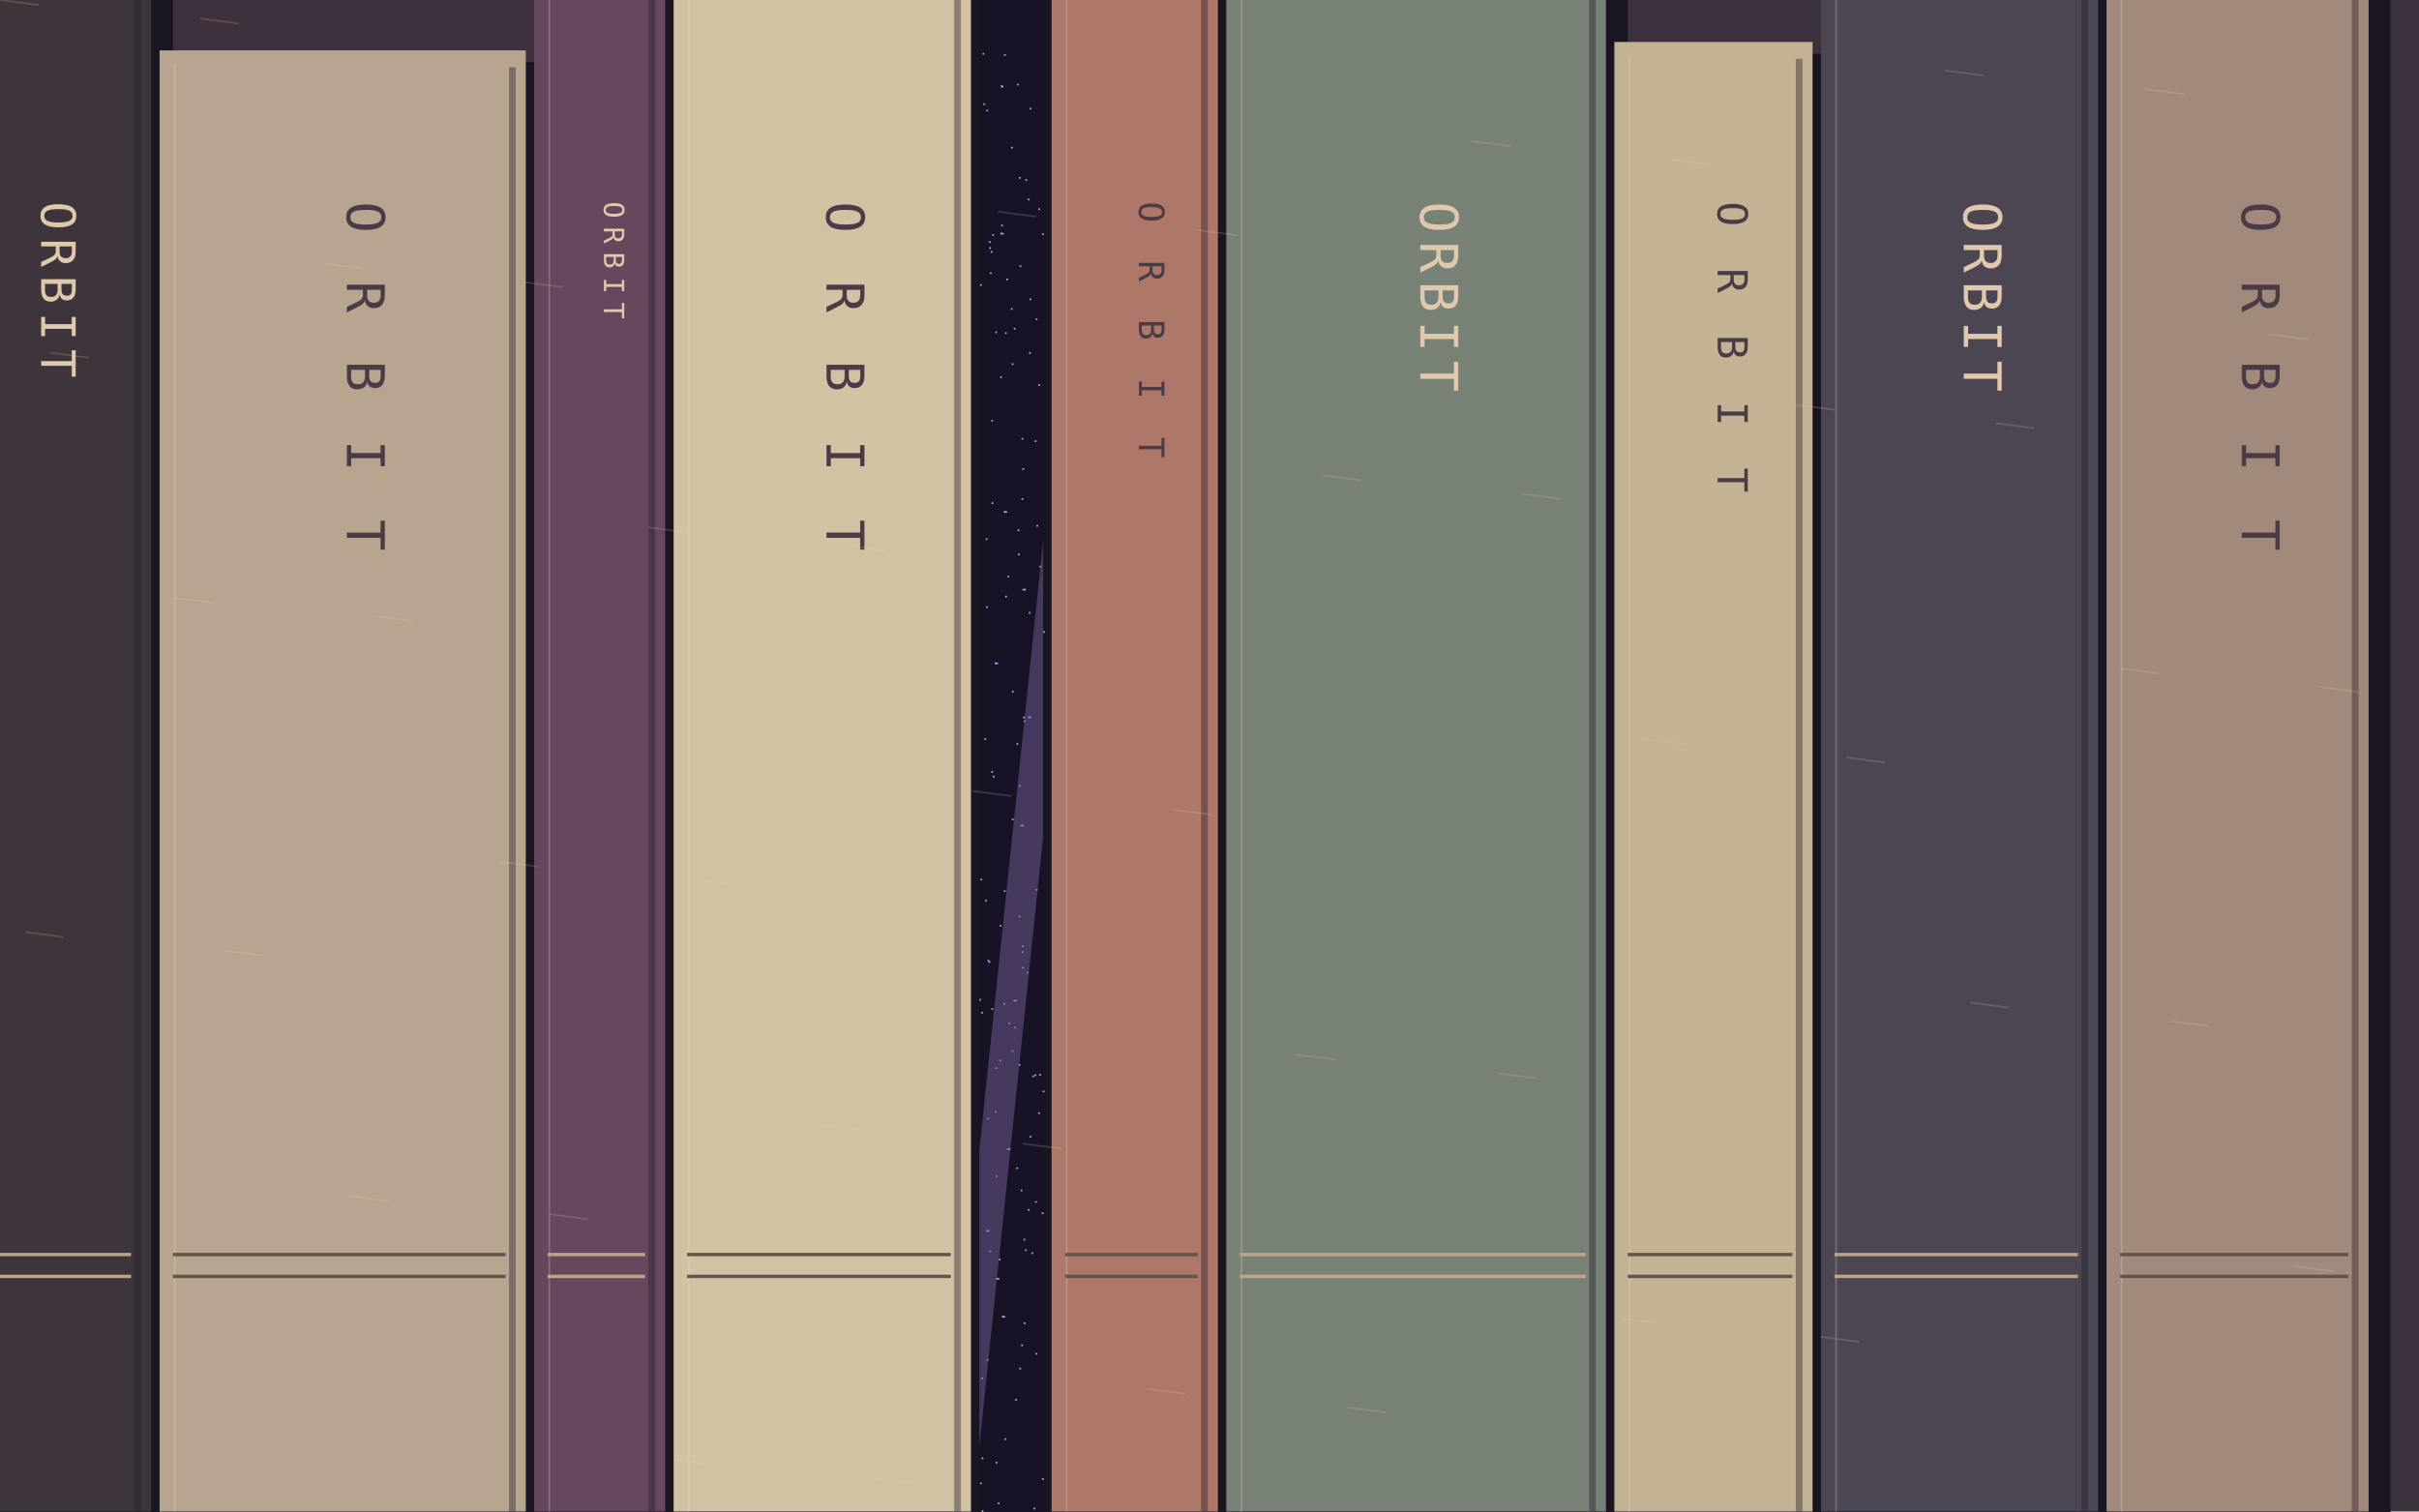
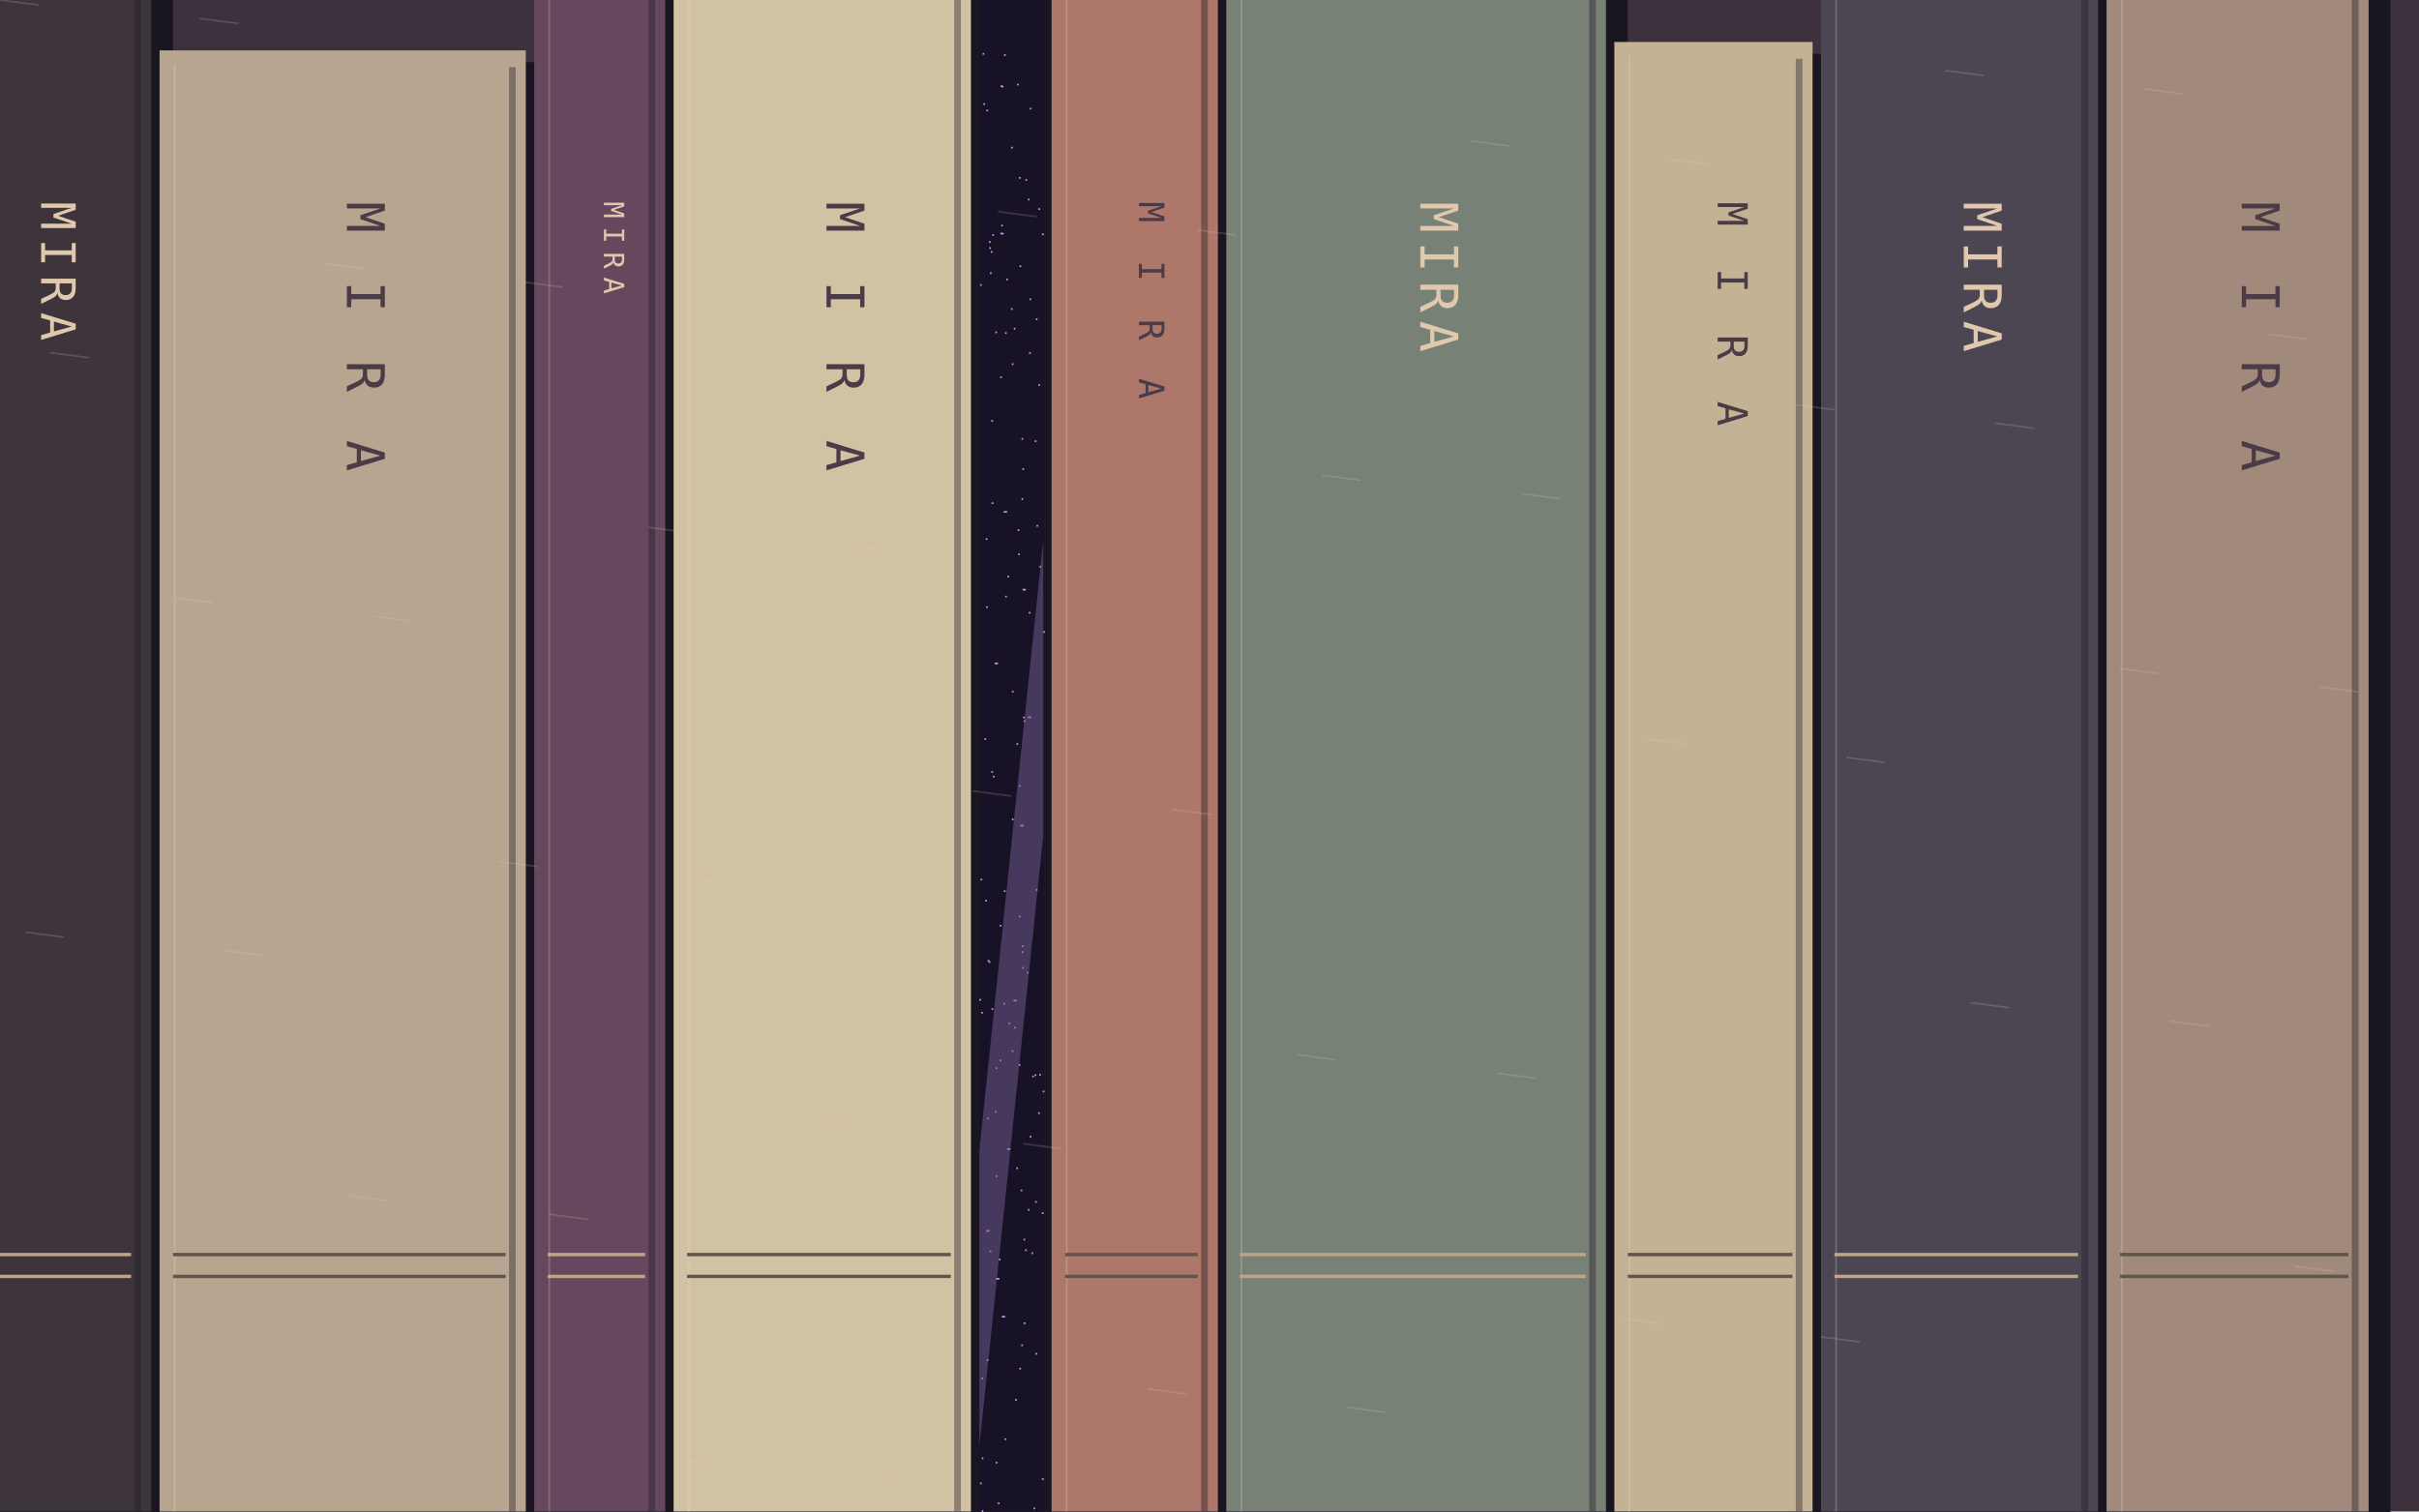
<svg xmlns="http://www.w3.org/2000/svg" width="1440" height="900" viewBox="0 0 1440 900" role="img" aria-label="Unequal worn book spines fill the screen vertically; a single narrow gap between them exposes violet stars.">
  <rect x="0" y="0" width="1440" height="900" fill="#3c313d" />
  <rect x="-38" y="-53" width="141" height="960" fill="#191521" />
  <rect x="-46" y="-60" width="136" height="960" fill="#3d353b" />
  <line x1="-37" y1="-52" x2="-37" y2="900" stroke="#eee0c4" stroke-width="1" opacity=".25" />
  <line x1="82" y1="-50" x2="82" y2="900" stroke="#241c29" stroke-width="4" opacity=".4" />
-   <text x="24.5" y="120" font-size="28.2" fill="#e0c8ac" font-family="Menlo,Consolas,monospace" transform="rotate(90 24.5 120)" letter-spacing="5">ORBIT</text>
+   <text x="24.5" y="120" font-size="28.2" fill="#e0c8ac" font-family="Menlo,Consolas,monospace" transform="rotate(90 24.5 120)" letter-spacing="5">MIRA</text>
  <line x1="-38" y1="747" x2="78" y2="747" stroke="#bca589" stroke-width="2" />
  <line x1="-38" y1="760" x2="78" y2="760" stroke="#bca589" stroke-width="2" />
  <rect x="103" y="37" width="223" height="870" fill="#191521" />
  <rect x="95" y="30" width="218" height="870" fill="#b7a58f" />
  <line x1="104" y1="38" x2="104" y2="900" stroke="#eee0c4" stroke-width="1" opacity=".25" />
  <line x1="305" y1="40" x2="305" y2="900" stroke="#241c29" stroke-width="4" opacity=".4" />
-   <text x="206.5" y="120" font-size="31" fill="#4b3b47" font-family="Menlo,Consolas,monospace" transform="rotate(90 206.5 120)" letter-spacing="5">O R B I T</text>
+   <text x="206.5" y="120" font-size="31" fill="#4b3b47" font-family="Menlo,Consolas,monospace" transform="rotate(90 206.5 120)" letter-spacing="5">M I R A</text>
  <line x1="103" y1="747" x2="301" y2="747" stroke="#635449" stroke-width="2" />
  <line x1="103" y1="760" x2="301" y2="760" stroke="#635449" stroke-width="2" />
  <rect x="326" y="-83" width="83" height="990" fill="#191521" />
  <rect x="318" y="-90" width="78" height="990" fill="#66475e" />
  <line x1="327" y1="-82" x2="327" y2="900" stroke="#eee0c4" stroke-width="1" opacity=".25" />
  <line x1="388" y1="-80" x2="388" y2="900" stroke="#241c29" stroke-width="4" opacity=".4" />
-   <text x="359.5" y="120" font-size="16.6" fill="#e0c8ac" font-family="Menlo,Consolas,monospace" transform="rotate(90 359.5 120)" letter-spacing="5">ORBIT</text>
+   <text x="359.5" y="120" font-size="16.6" fill="#e0c8ac" font-family="Menlo,Consolas,monospace" transform="rotate(90 359.5 120)" letter-spacing="5">MIRA</text>
  <line x1="326" y1="747" x2="384" y2="747" stroke="#bca589" stroke-width="2" />
  <line x1="326" y1="760" x2="384" y2="760" stroke="#bca589" stroke-width="2" />
  <rect x="409" y="-23" width="182" height="930" fill="#191521" />
  <rect x="401" y="-30" width="177" height="930" fill="#d2c2a4" />
  <line x1="410" y1="-22" x2="410" y2="900" stroke="#eee0c4" stroke-width="1" opacity=".25" />
  <line x1="570" y1="-20" x2="570" y2="900" stroke="#241c29" stroke-width="4" opacity=".4" />
-   <text x="492" y="120" font-size="31" fill="#4b3b47" font-family="Menlo,Consolas,monospace" transform="rotate(90 492 120)" letter-spacing="5">O R B I T</text>
+   <text x="492" y="120" font-size="31" fill="#4b3b47" font-family="Menlo,Consolas,monospace" transform="rotate(90 492 120)" letter-spacing="5">M I R A</text>
  <line x1="409" y1="747" x2="566" y2="747" stroke="#635449" stroke-width="2" />
  <line x1="409" y1="760" x2="566" y2="760" stroke="#635449" stroke-width="2" />
  <rect x="591" y="-173" width="43" height="1080" fill="#191521" />
  <rect x="583" y="-180" width="38" height="1080" fill="#1b172b" />
  <rect x="583" y="0" width="38" height="900" fill="#171226" />
  <rect x="604.3" y="833.0" width="1" height="1" fill="#cda9ff" opacity="0.9" />
  <rect x="603.5" y="195.2" width="1" height="1" fill="#cda9ff" opacity="0.9" />
  <rect x="614.5" y="640.4" width="1" height="1" fill="#cda9ff" opacity="0.9" />
  <rect x="601.8" y="183.5" width="1" height="1" fill="#cda9ff" opacity="0.9" />
  <rect x="595.0" y="630.9" width="1" height="1" fill="#cda9ff" opacity="0.9" />
  <rect x="592.1" y="394.5" width="2" height="1" fill="#cda9ff" opacity="0.9" />
  <rect x="598.3" y="197.8" width="1" height="1" fill="#cda9ff" opacity="0.9" />
  <rect x="618.8" y="336.9" width="1" height="1" fill="#cda9ff" opacity="0.9" />
  <rect x="618.0" y="662.3" width="1" height="1" fill="#cda9ff" opacity="0.9" />
  <rect x="596.4" y="783.5" width="2" height="1" fill="#cda9ff" opacity="0.9" />
  <rect x="598.4" y="354.7" width="1" height="1" fill="#cda9ff" opacity="0.9" />
  <rect x="587.1" y="361.0" width="1" height="1" fill="#cda9ff" opacity="0.9" />
  <rect x="620.7" y="649.4" width="1" height="1" fill="#cda9ff" opacity="0.9" />
  <rect x="611.9" y="118.3" width="1" height="1" fill="#cda9ff" opacity="0.9" />
  <rect x="594.0" y="894.6" width="1" height="1" fill="#cda9ff" opacity="0.9" />
  <rect x="599.0" y="165.9" width="1" height="1" fill="#cda9ff" opacity="0.9" />
  <rect x="610.2" y="743.9" width="1" height="1" fill="#cda9ff" opacity="0.9" />
  <rect x="592.7" y="870.4" width="1" height="1" fill="#cda9ff" opacity="0.9" />
  <rect x="590.1" y="459.1" width="1" height="1" fill="#cda9ff" opacity="0.9" />
  <rect x="594.6" y="749.4" width="1" height="1" fill="#cda9ff" opacity="0.9" />
  <rect x="611.9" y="719.9" width="1" height="1" fill="#cda9ff" opacity="0.9" />
  <rect x="583.4" y="169.2" width="1" height="1" fill="#cda9ff" opacity="0.9" />
  <rect x="596.3" y="51.1" width="1" height="1" fill="#cda9ff" opacity="0.9" />
  <rect x="605.1" y="442.5" width="1" height="1" fill="#cda9ff" opacity="0.9" />
  <rect x="589.3" y="162.1" width="1" height="1" fill="#cda9ff" opacity="0.9" />
  <rect x="584.4" y="867.8" width="1" height="1" fill="#cda9ff" opacity="0.9" />
  <rect x="602.4" y="411.3" width="1" height="1" fill="#cda9ff" opacity="0.9" />
  <rect x="597.5" y="304.3" width="2" height="1" fill="#cda9ff" opacity="0.9" />
  <rect x="586.5" y="535.8" width="1" height="1" fill="#cda9ff" opacity="0.9" />
  <rect x="620.3" y="139.0" width="1" height="1" fill="#cda9ff" opacity="0.9" />
  <rect x="608.3" y="566.4" width="1" height="1" fill="#cda9ff" opacity="0.9" />
  <rect x="584.9" y="31.6" width="1" height="1" fill="#cda9ff" opacity="0.9" />
  <rect x="608.7" y="350.6" width="2" height="1" fill="#cda9ff" opacity="0.9" />
  <rect x="616.6" y="529.3" width="1" height="1" fill="#cda9ff" opacity="0.9" />
  <rect x="587.9" y="571.6" width="1" height="1" fill="#cda9ff" opacity="0.9" />
  <rect x="612.9" y="177.7" width="1" height="1" fill="#cda9ff" opacity="0.9" />
  <rect x="595.7" y="50.8" width="1" height="1" fill="#cda9ff" opacity="0.9" />
  <rect x="611.9" y="426.6" width="2" height="1" fill="#cda9ff" opacity="0.9" />
  <rect x="615.3" y="897.7" width="1" height="1" fill="#cda9ff" opacity="0.9" />
  <rect x="583.0" y="594.8" width="1" height="1" fill="#cda9ff" opacity="0.9" />
  <rect x="592.5" y="197.4" width="1" height="1" fill="#cda9ff" opacity="0.9" />
  <rect x="586.8" y="320.5" width="1" height="1" fill="#cda9ff" opacity="0.9" />
  <rect x="596.0" y="133.8" width="1" height="1" fill="#cda9ff" opacity="0.9" />
  <rect x="606.5" y="545.2" width="1" height="1" fill="#cda9ff" opacity="0.9" />
  <rect x="618.1" y="124.0" width="1" height="1" fill="#cda9ff" opacity="0.9" />
  <rect x="608.1" y="260.8" width="1" height="1" fill="#cda9ff" opacity="0.9" />
  <rect x="610.4" y="106.7" width="1" height="1" fill="#cda9ff" opacity="0.9" />
  <rect x="614.0" y="745.7" width="1" height="1" fill="#cda9ff" opacity="0.9" />
  <rect x="620.3" y="880.2" width="1" height="1" fill="#cda9ff" opacity="0.9" />
  <rect x="588.7" y="143.6" width="1" height="1" fill="#cda9ff" opacity="0.9" />
  <rect x="609.3" y="737.6" width="1" height="1" fill="#cda9ff" opacity="0.9" />
  <rect x="618.6" y="639.4" width="1" height="1" fill="#cda9ff" opacity="0.9" />
  <rect x="608.1" y="296.6" width="1" height="1" fill="#cda9ff" opacity="0.9" />
  <rect x="608.6" y="278.8" width="1" height="1" fill="#cda9ff" opacity="0.9" />
  <rect x="602.4" y="487.4" width="1" height="1" fill="#cda9ff" opacity="0.9" />
  <rect x="603.8" y="611.4" width="1" height="1" fill="#cda9ff" opacity="0.9" />
  <rect x="606.4" y="633.6" width="1" height="1" fill="#cda9ff" opacity="0.9" />
  <rect x="584.2" y="820.2" width="1" height="1" fill="#cda9ff" opacity="0.9" />
  <rect x="591.1" y="461.9" width="1" height="1" fill="#cda9ff" opacity="0.9" />
  <rect x="616.6" y="189.6" width="1" height="1" fill="#cda9ff" opacity="0.9" />
  <rect x="584.4" y="899.2" width="1" height="1" fill="#cda9ff" opacity="0.9" />
  <rect x="592.2" y="661.5" width="1" height="1" fill="#cda9ff" opacity="0.9" />
  <rect x="608.5" y="575.8" width="1" height="1" fill="#cda9ff" opacity="0.9" />
  <rect x="590.2" y="600.3" width="1" height="1" fill="#cda9ff" opacity="0.9" />
  <rect x="588.9" y="147.2" width="1" height="1" fill="#cda9ff" opacity="0.9" />
  <rect x="618.1" y="228.8" width="1" height="1" fill="#cda9ff" opacity="0.9" />
  <rect x="592.8" y="699.9" width="1" height="1" fill="#cda9ff" opacity="0.9" />
  <rect x="606.7" y="467.5" width="1" height="1" fill="#cda9ff" opacity="0.9" />
  <rect x="607.4" y="491.1" width="2" height="1" fill="#cda9ff" opacity="0.9" />
  <rect x="595.4" y="224.1" width="1" height="1" fill="#cda9ff" opacity="0.9" />
  <rect x="590.7" y="139.4" width="1" height="1" fill="#cda9ff" opacity="0.9" />
  <rect x="613.0" y="676.3" width="1" height="1" fill="#cda9ff" opacity="0.9" />
  <rect x="603.3" y="595.3" width="2" height="1" fill="#cda9ff" opacity="0.9" />
  <rect x="590.3" y="299.1" width="1" height="1" fill="#cda9ff" opacity="0.9" />
  <rect x="616.2" y="715.2" width="1" height="1" fill="#cda9ff" opacity="0.9" />
  <rect x="586.0" y="439.6" width="1" height="1" fill="#cda9ff" opacity="0.9" />
  <rect x="606.1" y="329.6" width="1" height="1" fill="#cda9ff" opacity="0.9" />
  <rect x="613.0" y="64.2" width="1" height="1" fill="#cda9ff" opacity="0.9" />
  <rect x="605.4" y="49.9" width="1" height="1" fill="#cda9ff" opacity="0.9" />
  <rect x="595.5" y="138.6" width="2" height="1" fill="#cda9ff" opacity="0.9" />
  <rect x="597.3" y="597.2" width="1" height="1" fill="#cda9ff" opacity="0.9" />
  <rect x="608.4" y="562.9" width="1" height="1" fill="#cda9ff" opacity="0.9" />
  <rect x="611.2" y="578.6" width="1" height="1" fill="#cda9ff" opacity="0.9" />
  <rect x="602.3" y="625.4" width="1" height="1" fill="#cda9ff" opacity="0.9" />
  <rect x="588.5" y="572.3" width="1" height="1" fill="#cda9ff" opacity="0.9" />
  <rect x="587.2" y="65.3" width="1" height="1" fill="#cda9ff" opacity="0.9" />
  <rect x="592.6" y="635.5" width="1" height="1" fill="#cda9ff" opacity="0.9" />
  <rect x="600.4" y="608.8" width="1" height="1" fill="#cda9ff" opacity="0.9" />
  <rect x="612.6" y="209.7" width="1" height="1" fill="#cda9ff" opacity="0.9" />
  <rect x="592.9" y="760.9" width="2" height="1" fill="#cda9ff" opacity="0.9" />
  <rect x="609.4" y="787.4" width="1" height="1" fill="#cda9ff" opacity="0.9" />
  <rect x="616.0" y="262.2" width="1" height="1" fill="#cda9ff" opacity="0.9" />
  <rect x="587.4" y="809.3" width="1" height="1" fill="#cda9ff" opacity="0.9" />
  <rect x="598.0" y="856.4" width="1" height="1" fill="#cda9ff" opacity="0.9" />
  <rect x="605.8" y="315.2" width="1" height="1" fill="#cda9ff" opacity="0.9" />
  <rect x="583.7" y="523.2" width="1" height="1" fill="#cda9ff" opacity="0.9" />
  <rect x="590.1" y="250.1" width="1" height="1" fill="#cda9ff" opacity="0.9" />
  <rect x="616.4" y="805.6" width="1" height="1" fill="#cda9ff" opacity="0.9" />
  <rect x="612.4" y="364.4" width="1" height="1" fill="#cda9ff" opacity="0.9" />
  <rect x="621.0" y="375.8" width="1" height="1" fill="#cda9ff" opacity="0.9" />
  <rect x="609.0" y="426.7" width="1" height="1" fill="#cda9ff" opacity="0.9" />
  <rect x="609.4" y="428.9" width="1" height="1" fill="#cda9ff" opacity="0.9" />
  <rect x="606.8" y="814.4" width="1" height="1" fill="#cda9ff" opacity="0.9" />
  <rect x="597.7" y="32.3" width="1" height="1" fill="#cda9ff" opacity="0.9" />
  <rect x="595.1" y="550.7" width="1" height="1" fill="#cda9ff" opacity="0.9" />
  <rect x="607.9" y="800.5" width="1" height="1" fill="#cda9ff" opacity="0.9" />
  <rect x="615.9" y="639.7" width="1" height="1" fill="#cda9ff" opacity="0.9" />
  <rect x="606.9" y="158.0" width="1" height="1" fill="#cda9ff" opacity="0.9" />
  <rect x="584.1" y="602.5" width="1" height="1" fill="#cda9ff" opacity="0.9" />
  <rect x="607.6" y="708.3" width="1" height="1" fill="#cda9ff" opacity="0.9" />
  <rect x="585.4" y="61.5" width="1" height="1" fill="#cda9ff" opacity="0.9" />
  <rect x="606.6" y="105.4" width="1" height="1" fill="#cda9ff" opacity="0.9" />
  <rect x="589.1" y="744.6" width="1" height="1" fill="#cda9ff" opacity="0.9" />
  <rect x="602.3" y="216.3" width="1" height="1" fill="#cda9ff" opacity="0.9" />
  <rect x="617.0" y="312.6" width="1" height="1" fill="#cda9ff" opacity="0.9" />
  <rect x="589.8" y="149.5" width="1" height="1" fill="#cda9ff" opacity="0.9" />
  <rect x="587.1" y="732.4" width="2" height="1" fill="#cda9ff" opacity="0.9" />
  <rect x="599.5" y="683.7" width="2" height="1" fill="#cda9ff" opacity="0.9" />
  <rect x="587.6" y="665.5" width="1" height="1" fill="#cda9ff" opacity="0.9" />
  <rect x="599.7" y="342.8" width="1" height="1" fill="#cda9ff" opacity="0.9" />
  <rect x="583.4" y="882.7" width="1" height="1" fill="#cda9ff" opacity="0.9" />
  <rect x="620.2" y="721.9" width="1" height="1" fill="#cda9ff" opacity="0.9" />
  <rect x="605.0" y="695.1" width="1" height="1" fill="#cda9ff" opacity="0.9" />
  <rect x="597.6" y="530.1" width="1" height="1" fill="#cda9ff" opacity="0.9" />
  <rect x="601.9" y="87.4" width="1" height="1" fill="#cda9ff" opacity="0.9" />
  <path d="M583 685L621 322V498L583 861Z" fill="#776095" stroke="none" opacity=".5" />
  <rect x="634" y="-53" width="104" height="960" fill="#191521" />
  <rect x="626" y="-60" width="99" height="960" fill="#ad7769" />
  <line x1="635" y1="-52" x2="635" y2="900" stroke="#eee0c4" stroke-width="1" opacity=".25" />
  <line x1="717" y1="-50" x2="717" y2="900" stroke="#241c29" stroke-width="4" opacity=".4" />
-   <text x="678" y="120" font-size="20.8" fill="#4b3b47" font-family="Menlo,Consolas,monospace" transform="rotate(90 678 120)" letter-spacing="5">O R B I T</text>
+   <text x="678" y="120" font-size="20.8" fill="#4b3b47" font-family="Menlo,Consolas,monospace" transform="rotate(90 678 120)" letter-spacing="5">M I R A</text>
  <line x1="634" y1="747" x2="713" y2="747" stroke="#635449" stroke-width="2" />
  <line x1="634" y1="760" x2="713" y2="760" stroke="#635449" stroke-width="2" />
  <rect x="738" y="-103" width="231" height="1010" fill="#191521" />
  <rect x="730" y="-110" width="226" height="1010" fill="#788176" />
  <line x1="739" y1="-102" x2="739" y2="900" stroke="#eee0c4" stroke-width="1" opacity=".25" />
  <line x1="948" y1="-100" x2="948" y2="900" stroke="#241c29" stroke-width="4" opacity=".4" />
-   <text x="845.5" y="120" font-size="31" fill="#e0c8ac" font-family="Menlo,Consolas,monospace" transform="rotate(90 845.5 120)" letter-spacing="5">ORBIT</text>
+   <text x="845.5" y="120" font-size="31" fill="#e0c8ac" font-family="Menlo,Consolas,monospace" transform="rotate(90 845.5 120)" letter-spacing="5">MIRA</text>
  <line x1="738" y1="747" x2="944" y2="747" stroke="#bca589" stroke-width="2" />
  <line x1="738" y1="760" x2="944" y2="760" stroke="#bca589" stroke-width="2" />
  <rect x="969" y="32" width="123" height="875" fill="#191521" />
  <rect x="961" y="25" width="118" height="875" fill="#c4b294" />
  <line x1="970" y1="33" x2="970" y2="900" stroke="#eee0c4" stroke-width="1" opacity=".25" />
  <line x1="1071" y1="35" x2="1071" y2="900" stroke="#241c29" stroke-width="4" opacity=".4" />
-   <text x="1022.5" y="120" font-size="24.6" fill="#4b3b47" font-family="Menlo,Consolas,monospace" transform="rotate(90 1022.5 120)" letter-spacing="5">O R B I T</text>
+   <text x="1022.5" y="120" font-size="24.6" fill="#4b3b47" font-family="Menlo,Consolas,monospace" transform="rotate(90 1022.5 120)" letter-spacing="5">M I R A</text>
  <line x1="969" y1="747" x2="1067" y2="747" stroke="#635449" stroke-width="2" />
  <line x1="969" y1="760" x2="1067" y2="760" stroke="#635449" stroke-width="2" />
  <rect x="1092" y="-73" width="170" height="980" fill="#191521" />
  <rect x="1084" y="-80" width="165" height="980" fill="#4c4653" />
  <line x1="1093" y1="-72" x2="1093" y2="900" stroke="#eee0c4" stroke-width="1" opacity=".25" />
  <line x1="1241" y1="-70" x2="1241" y2="900" stroke="#241c29" stroke-width="4" opacity=".4" />
-   <text x="1169" y="120" font-size="31" fill="#e0c8ac" font-family="Menlo,Consolas,monospace" transform="rotate(90 1169 120)" letter-spacing="5">ORBIT</text>
+   <text x="1169" y="120" font-size="31" fill="#e0c8ac" font-family="Menlo,Consolas,monospace" transform="rotate(90 1169 120)" letter-spacing="5">MIRA</text>
  <line x1="1092" y1="747" x2="1237" y2="747" stroke="#bca589" stroke-width="2" />
  <line x1="1092" y1="760" x2="1237" y2="760" stroke="#bca589" stroke-width="2" />
  <rect x="1262" y="-93" width="161" height="1000" fill="#191521" />
  <rect x="1254" y="-100" width="156" height="1000" fill="#a18a7c" />
  <line x1="1263" y1="-92" x2="1263" y2="900" stroke="#eee0c4" stroke-width="1" opacity=".25" />
  <line x1="1402" y1="-90" x2="1402" y2="900" stroke="#241c29" stroke-width="4" opacity=".4" />
-   <text x="1334.5" y="120" font-size="31" fill="#4b3b47" font-family="Menlo,Consolas,monospace" transform="rotate(90 1334.5 120)" letter-spacing="5">O R B I T</text>
+   <text x="1334.5" y="120" font-size="31" fill="#4b3b47" font-family="Menlo,Consolas,monospace" transform="rotate(90 1334.5 120)" letter-spacing="5">M I R A</text>
  <line x1="1262" y1="747" x2="1398" y2="747" stroke="#635449" stroke-width="2" />
  <line x1="1262" y1="760" x2="1398" y2="760" stroke="#635449" stroke-width="2" />
  <line x1="0" y1="0" x2="23" y2="3" stroke="#e4cfb5" stroke-width="1" opacity=".19" />
  <line x1="193" y1="157" x2="216" y2="160" stroke="#e4cfb5" stroke-width="1" opacity=".19" />
  <line x1="386" y1="314" x2="409" y2="317" stroke="#e4cfb5" stroke-width="1" opacity=".19" />
  <line x1="579" y1="471" x2="602" y2="474" stroke="#e4cfb5" stroke-width="1" opacity=".19" />
  <line x1="772" y1="628" x2="795" y2="631" stroke="#e4cfb5" stroke-width="1" opacity=".19" />
  <line x1="965" y1="785" x2="988" y2="788" stroke="#e4cfb5" stroke-width="1" opacity=".19" />
  <line x1="1158" y1="42" x2="1181" y2="45" stroke="#e4cfb5" stroke-width="1" opacity=".19" />
  <line x1="1351" y1="199" x2="1374" y2="202" stroke="#e4cfb5" stroke-width="1" opacity=".19" />
  <line x1="104" y1="356" x2="127" y2="359" stroke="#e4cfb5" stroke-width="1" opacity=".19" />
  <line x1="297" y1="513" x2="320" y2="516" stroke="#e4cfb5" stroke-width="1" opacity=".19" />
  <line x1="490" y1="670" x2="513" y2="673" stroke="#e4cfb5" stroke-width="1" opacity=".19" />
  <line x1="683" y1="827" x2="706" y2="830" stroke="#e4cfb5" stroke-width="1" opacity=".19" />
  <line x1="876" y1="84" x2="899" y2="87" stroke="#e4cfb5" stroke-width="1" opacity=".19" />
  <line x1="1069" y1="241" x2="1092" y2="244" stroke="#e4cfb5" stroke-width="1" opacity=".19" />
  <line x1="1262" y1="398" x2="1285" y2="401" stroke="#e4cfb5" stroke-width="1" opacity=".19" />
  <line x1="15" y1="555" x2="38" y2="558" stroke="#e4cfb5" stroke-width="1" opacity=".19" />
  <line x1="208" y1="712" x2="231" y2="715" stroke="#e4cfb5" stroke-width="1" opacity=".19" />
  <line x1="401" y1="869" x2="424" y2="872" stroke="#e4cfb5" stroke-width="1" opacity=".19" />
  <line x1="594" y1="126" x2="617" y2="129" stroke="#e4cfb5" stroke-width="1" opacity=".19" />
  <line x1="787" y1="283" x2="810" y2="286" stroke="#e4cfb5" stroke-width="1" opacity=".19" />
  <line x1="980" y1="440" x2="1003" y2="443" stroke="#e4cfb5" stroke-width="1" opacity=".19" />
  <line x1="1173" y1="597" x2="1196" y2="600" stroke="#e4cfb5" stroke-width="1" opacity=".19" />
  <line x1="1366" y1="754" x2="1389" y2="757" stroke="#e4cfb5" stroke-width="1" opacity=".19" />
  <line x1="119" y1="11" x2="142" y2="14" stroke="#e4cfb5" stroke-width="1" opacity=".19" />
  <line x1="312" y1="168" x2="335" y2="171" stroke="#e4cfb5" stroke-width="1" opacity=".19" />
  <line x1="505" y1="325" x2="528" y2="328" stroke="#e4cfb5" stroke-width="1" opacity=".19" />
  <line x1="698" y1="482" x2="721" y2="485" stroke="#e4cfb5" stroke-width="1" opacity=".19" />
  <line x1="891" y1="639" x2="914" y2="642" stroke="#e4cfb5" stroke-width="1" opacity=".19" />
  <line x1="1084" y1="796" x2="1107" y2="799" stroke="#e4cfb5" stroke-width="1" opacity=".19" />
  <line x1="1277" y1="53" x2="1300" y2="56" stroke="#e4cfb5" stroke-width="1" opacity=".19" />
  <line x1="30" y1="210" x2="53" y2="213" stroke="#e4cfb5" stroke-width="1" opacity=".19" />
  <line x1="223" y1="367" x2="246" y2="370" stroke="#e4cfb5" stroke-width="1" opacity=".19" />
  <line x1="416" y1="524" x2="439" y2="527" stroke="#e4cfb5" stroke-width="1" opacity=".19" />
  <line x1="609" y1="681" x2="632" y2="684" stroke="#e4cfb5" stroke-width="1" opacity=".19" />
  <line x1="802" y1="838" x2="825" y2="841" stroke="#e4cfb5" stroke-width="1" opacity=".19" />
  <line x1="995" y1="95" x2="1018" y2="98" stroke="#e4cfb5" stroke-width="1" opacity=".19" />
  <line x1="1188" y1="252" x2="1211" y2="255" stroke="#e4cfb5" stroke-width="1" opacity=".19" />
  <line x1="1381" y1="409" x2="1404" y2="412" stroke="#e4cfb5" stroke-width="1" opacity=".19" />
  <line x1="134" y1="566" x2="157" y2="569" stroke="#e4cfb5" stroke-width="1" opacity=".19" />
  <line x1="327" y1="723" x2="350" y2="726" stroke="#e4cfb5" stroke-width="1" opacity=".19" />
  <line x1="520" y1="880" x2="543" y2="883" stroke="#e4cfb5" stroke-width="1" opacity=".19" />
  <line x1="713" y1="137" x2="736" y2="140" stroke="#e4cfb5" stroke-width="1" opacity=".19" />
  <line x1="906" y1="294" x2="929" y2="297" stroke="#e4cfb5" stroke-width="1" opacity=".19" />
  <line x1="1099" y1="451" x2="1122" y2="454" stroke="#e4cfb5" stroke-width="1" opacity=".19" />
  <line x1="1292" y1="608" x2="1315" y2="611" stroke="#e4cfb5" stroke-width="1" opacity=".19" />
</svg>
